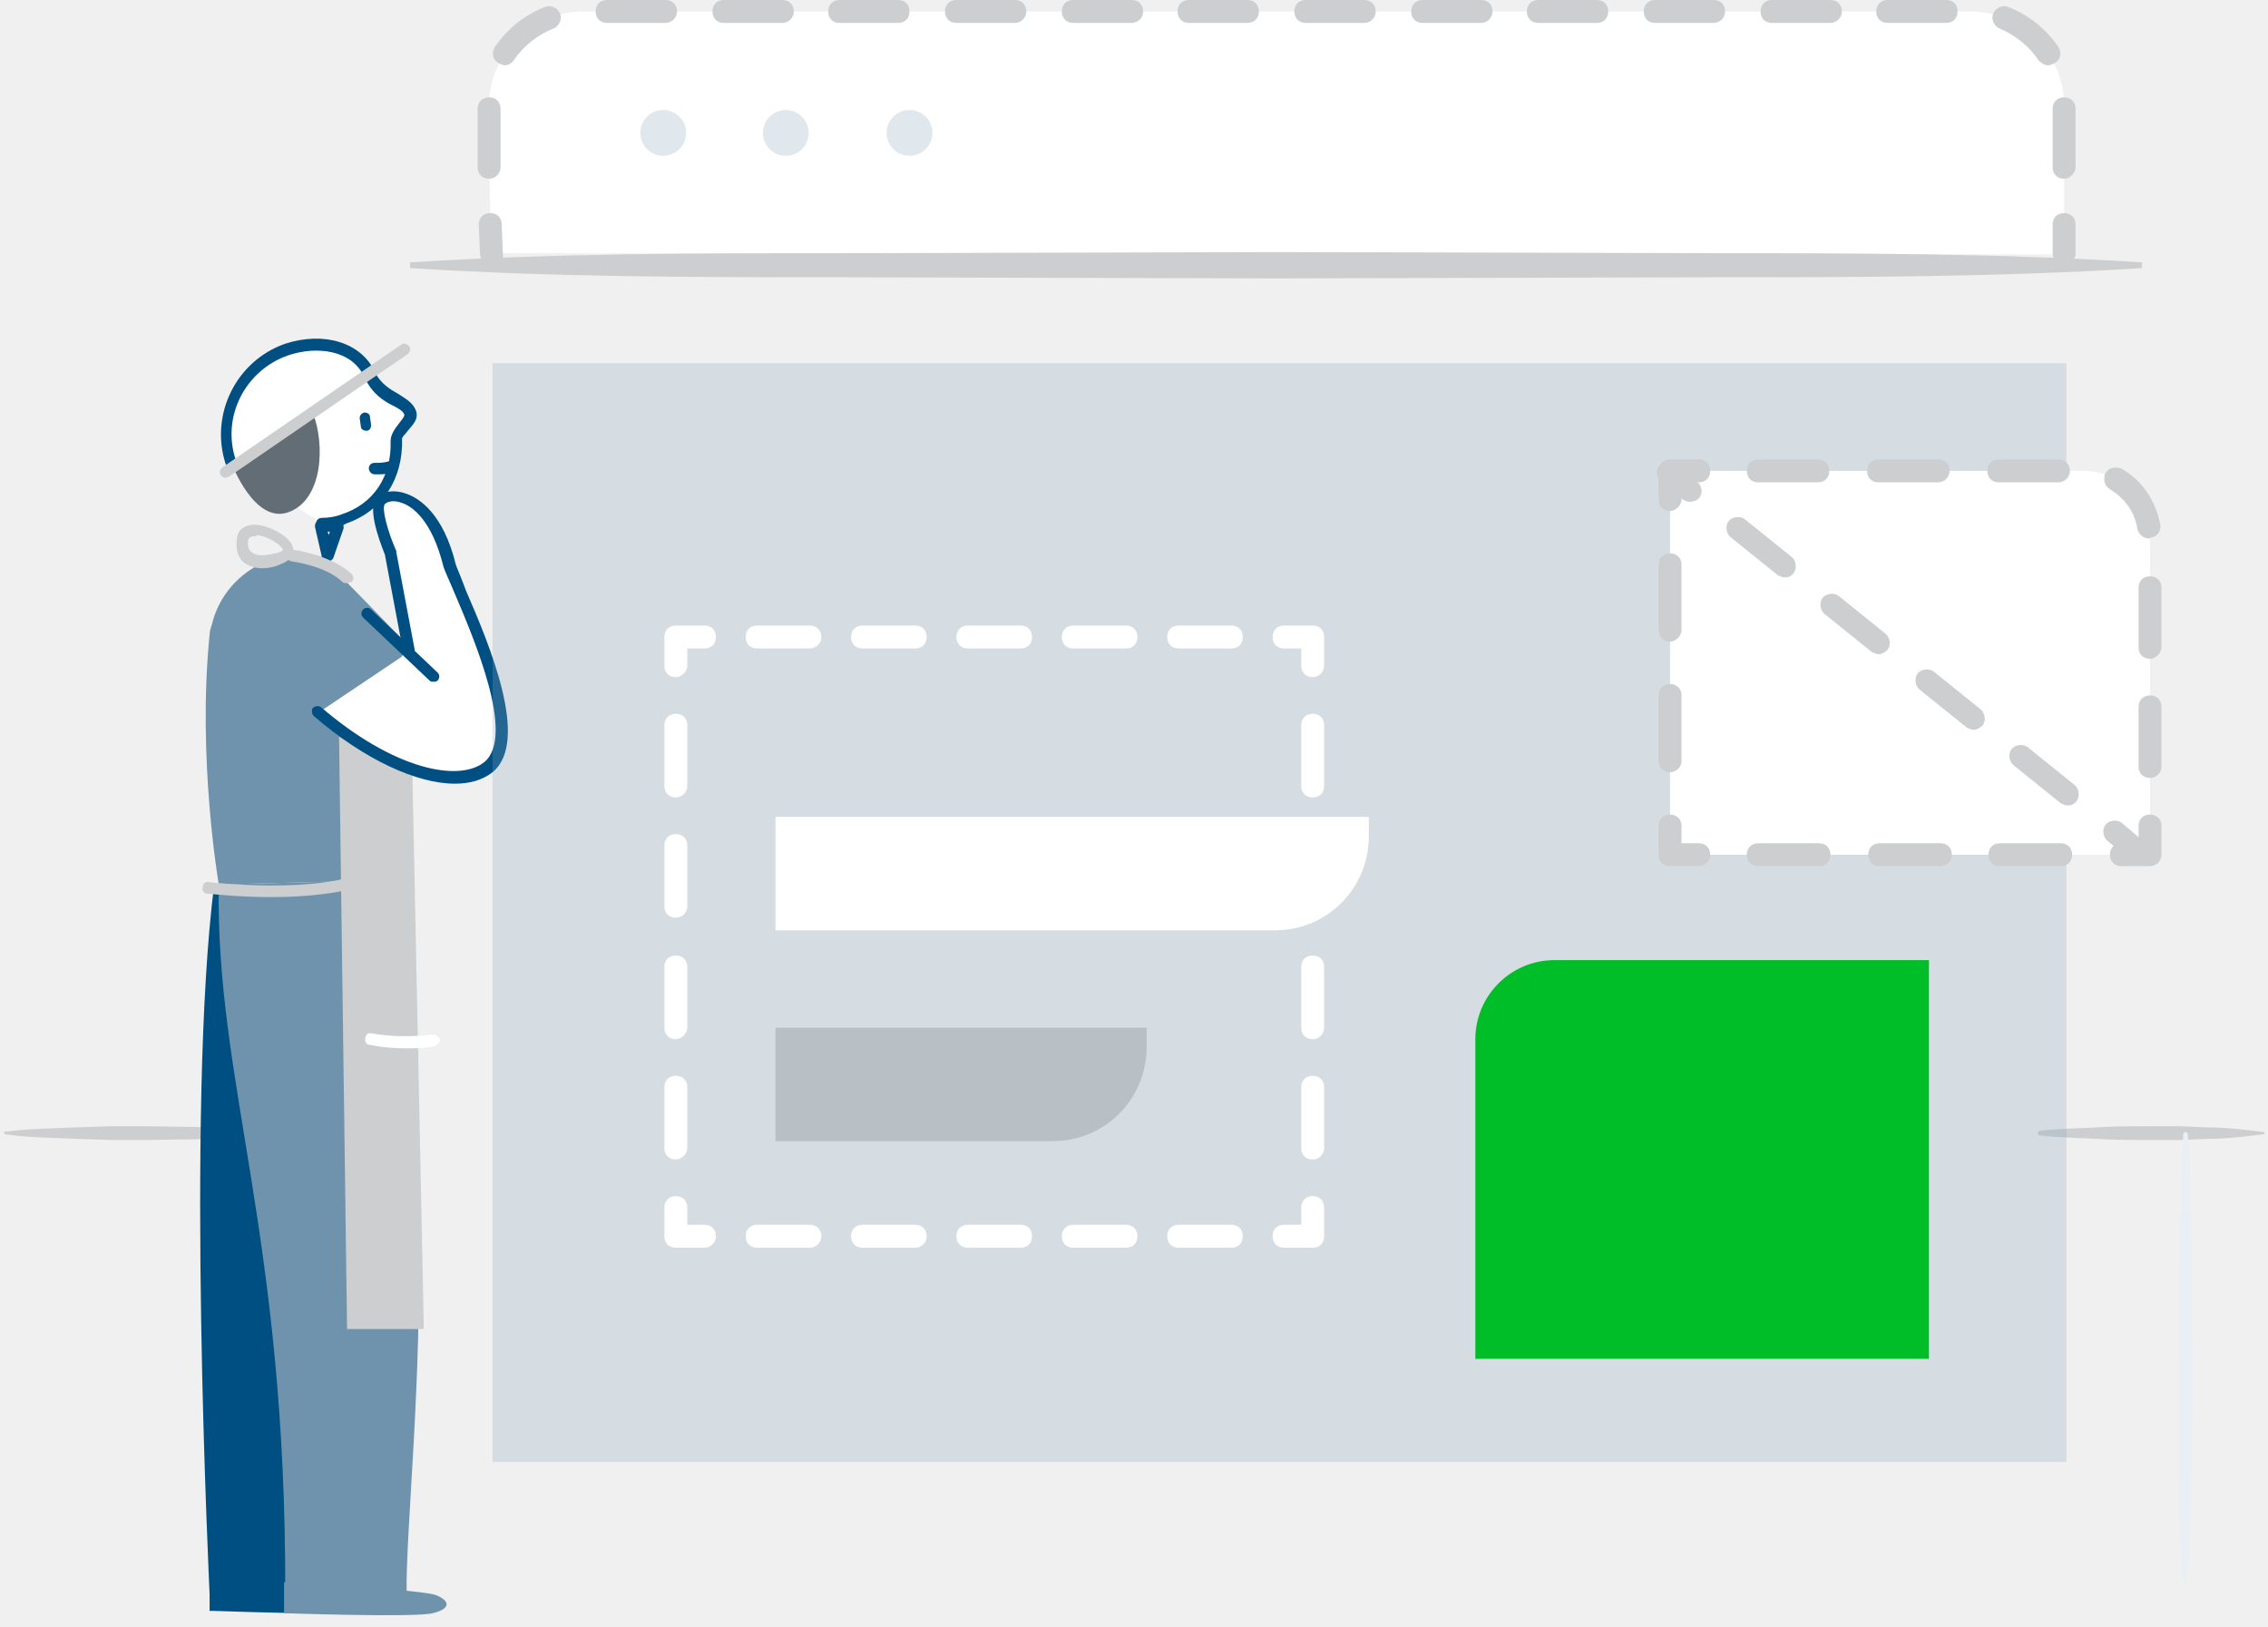
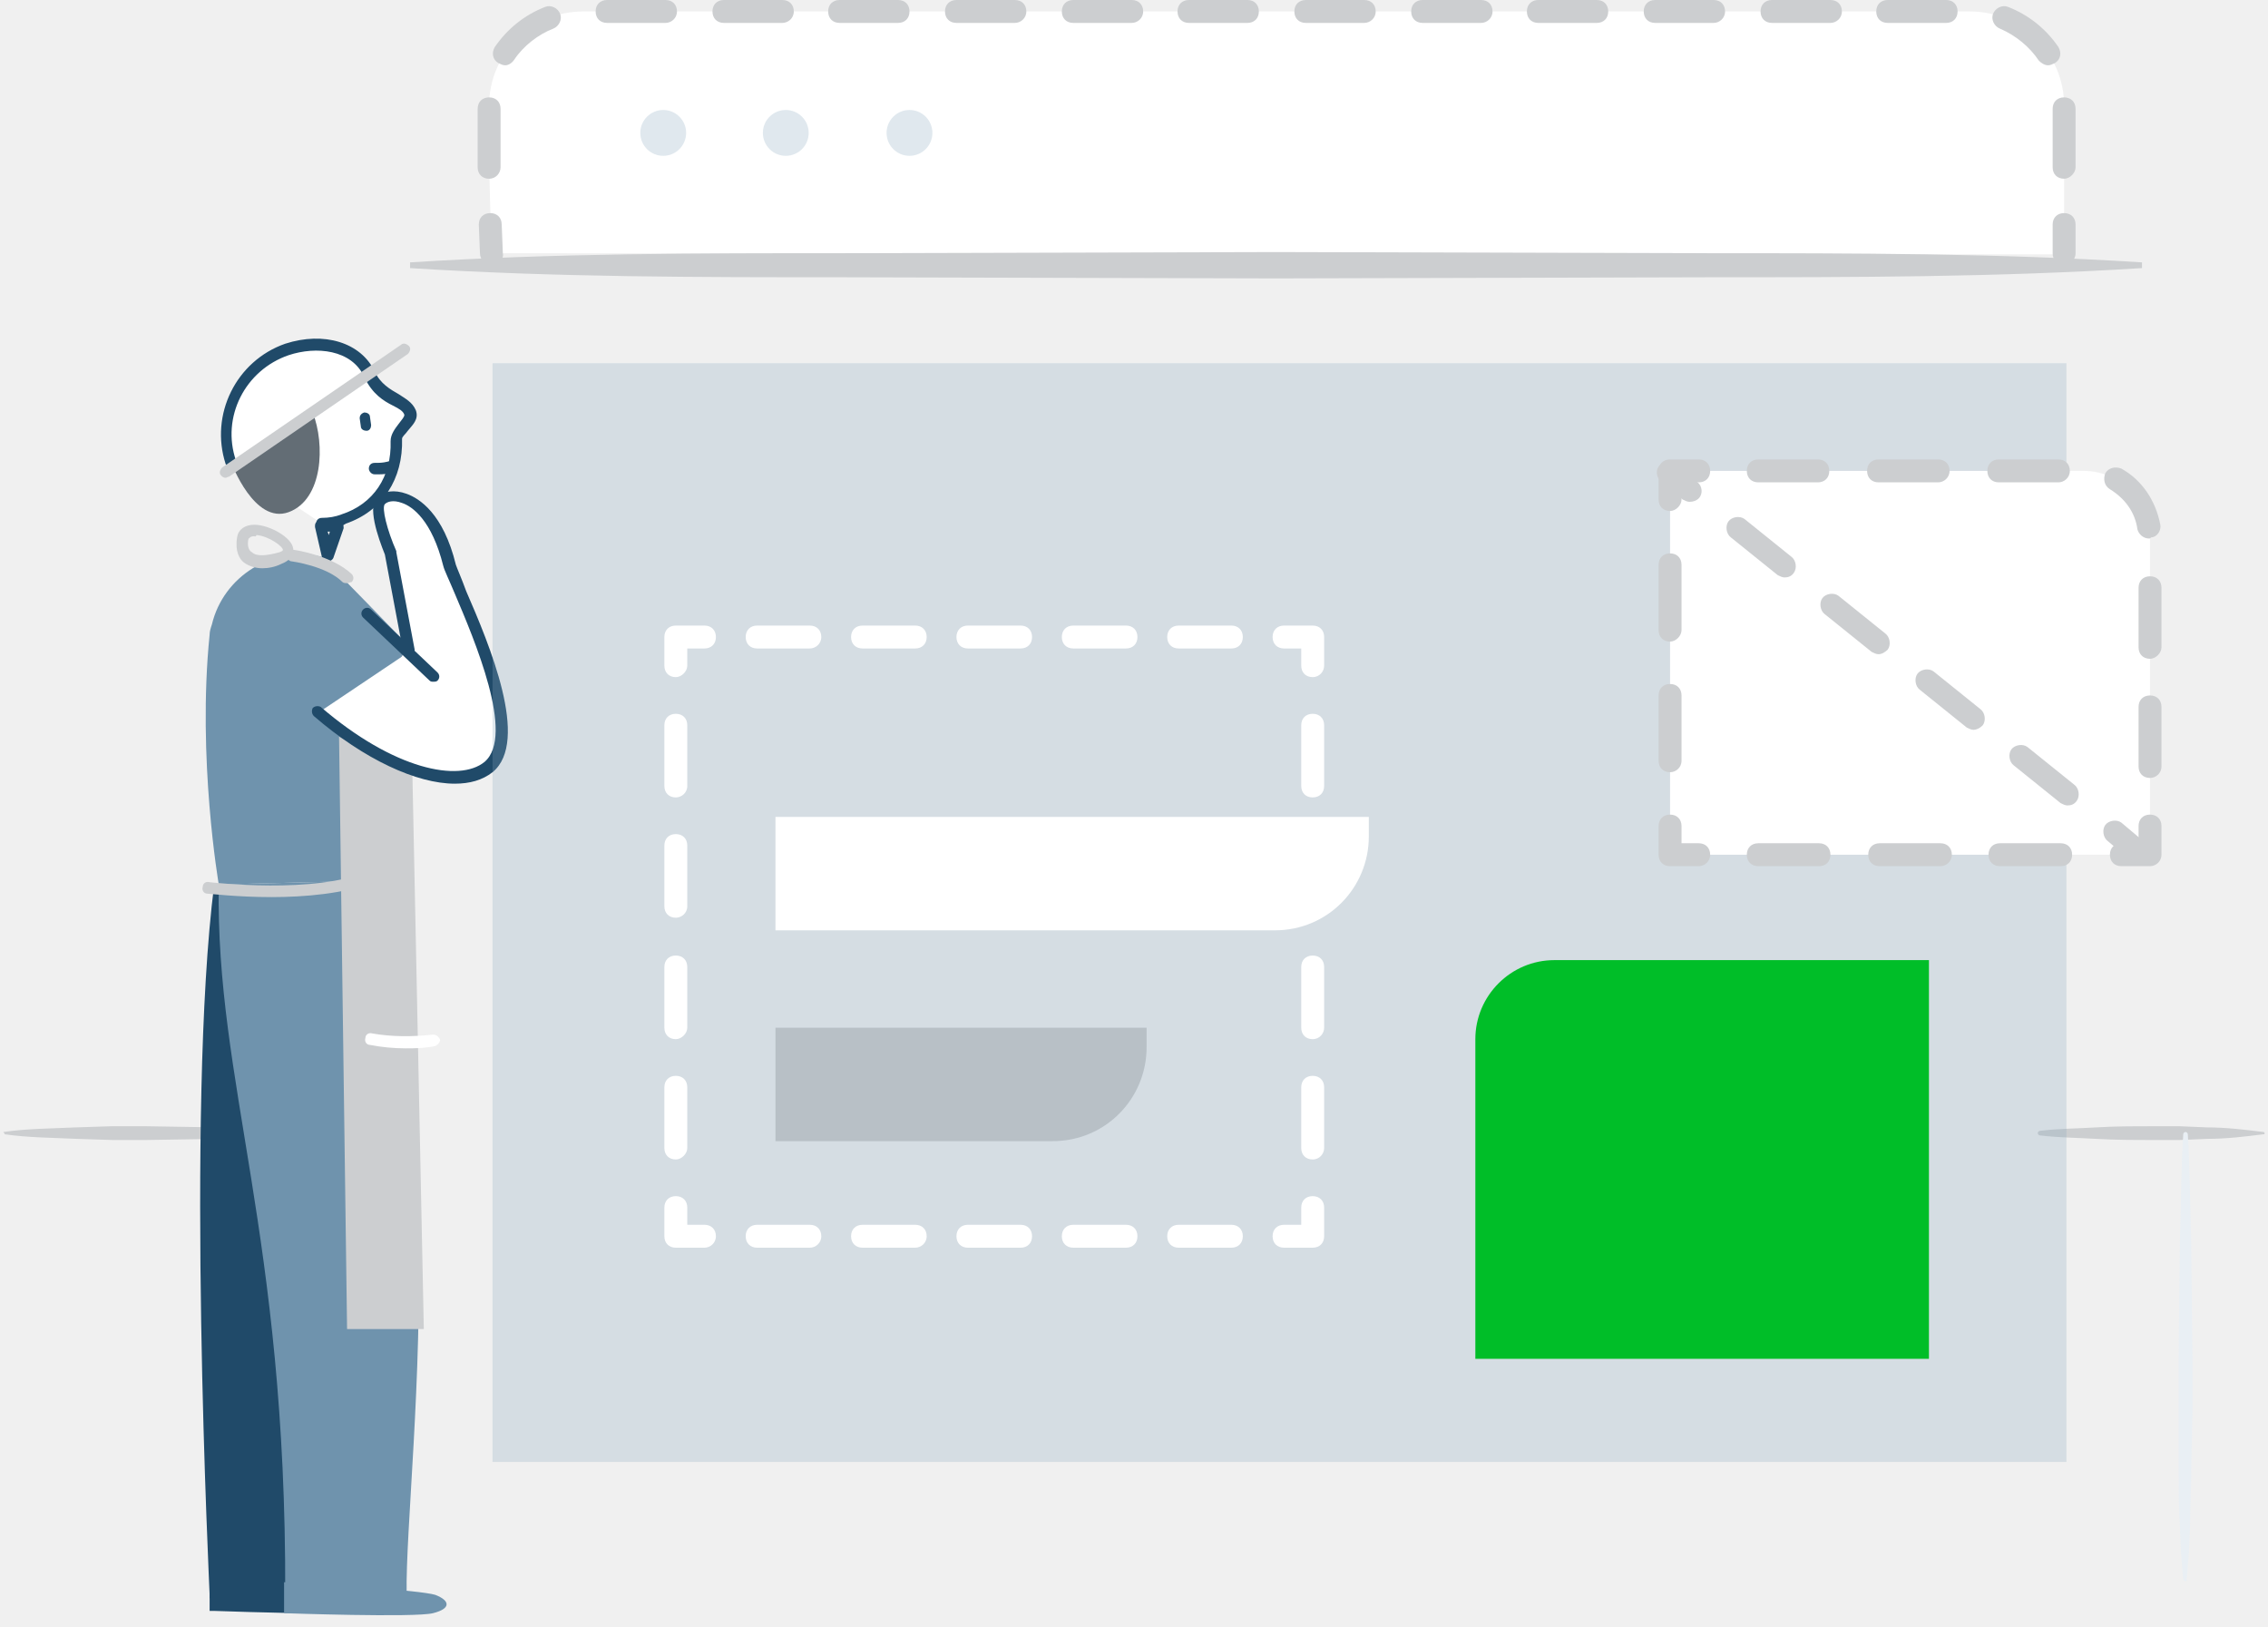
<svg xmlns="http://www.w3.org/2000/svg" id="Layer_1" viewBox="0 0 198 142">
-   <style>.st0{fill:#fff}.st1{fill:none}.st2{fill:#CCCED0}.st3{fill:#e9eff4}.st4{fill:#004f82}.st5{fill:#636D75}.st6{fill:#6F93AD}.st7{fill:#CCCED0}.st8{opacity:.26;enable-background:new}.st9{fill:#86a6bd}.st10{fill:#00be28}</style>
+   <style>.st0{fill:#fff}.st1{fill:none}.st2{fill:#CCCED0}.st3{fill:#e9eff4}.st4{fill:#204A69}.st5{fill:#636D75}.st6{fill:#6F93AD}.st7{fill:#CCCED0}.st8{opacity:.26;enable-background:new}.st9{fill:#86a6bd}.st10{fill:#00be28}</style>
  <path class="st0" d="M177.9 99.1h19.5-19.5z" />
  <g id="Layer_1-2">
    <path class="st1" d="M197.6 98.9h-19.5" />
    <path class="st2" d="M197.6 99c-1.6.2-3.2.4-4.9.4l-2.4.1h-2.4c-1.6 0-3.2 0-4.9-.1s-3.2-.1-4.9-.3c-.1 0-.2-.1-.2-.2s.1-.2.2-.2c1.6-.2 3.3-.2 4.9-.3s3.2-.1 4.9-.1h2.4l2.4.1c1.6 0 3.3.2 4.9.4.1 0 .1.1.1.1 0 .1 0 .1-.1.1z" />
    <path class="st1" d="M190.7 137.9v-39" />
    <path class="st3" d="M190.6 137.9c-.1-.8-.1-1.6-.2-2.4l-.1-2.4c-.1-1.6-.1-3.2-.1-4.9v-9.8l.1-9.7c.1-3.2.1-6.5.3-9.7 0-.1.1-.2.2-.2s.2.1.2.2c.2 3.2.2 6.5.3 9.7l.1 9.7v4.9l-.1 4.9c0 1.6-.1 3.2-.1 4.9l-.1 2.4c-.1.8-.1 1.6-.2 2.4 0 .1 0 .1-.1.1s-.2-.1-.2-.1z" />
    <path class="st2" d="M.3 98.8c2.1-.3 4.2-.3 6.3-.4l3.1-.1h3.1l6.3.1c2.1.1 4.2.1 6.3.3.1 0 .1.1.1.2s0 .2-.1.2c-2.1.2-4.2.2-6.3.3l-6.3.1h-3l-3.1-.1c-2.1-.1-4.2-.1-6.3-.4v-.1c-.1 0-.1-.1-.1-.1z" />
    <path class="st0" d="M28.1 45.7c.7 0 1.3-.1 1.9-.4 3.2-1 4.7-3.8 4.6-6.9 0-.9 1.5-1.5 1.2-2.4-.4-1.2-2.5-1.1-3.5-3.3-1.2-2.5-4.3-3.1-7.2-2.2-4.1 1.4-6.3 5.8-4.9 9.9" />
    <path class="st4" d="M28.1 46.2c-.3 0-.5-.2-.5-.5s.2-.5.5-.5c.6 0 1.2-.1 1.7-.3 2.8-.9 4.4-3.3 4.3-6.4 0-.6.4-1.1.7-1.5s.5-.6.5-.8c-.1-.3-.4-.5-1-.8-.8-.4-1.8-1-2.5-2.5-1.1-2.4-4.2-2.7-6.6-1.9-3.8 1.3-5.9 5.4-4.6 9.2.1.3-.1.5-.3.6-.3.1-.5-.1-.6-.3-1.4-4.3.9-9 5.2-10.5 3.4-1.1 6.6-.1 7.8 2.4.5 1.1 1.4 1.6 2.1 2 .6.4 1.2.7 1.5 1.4.3.8-.3 1.3-.7 1.8-.2.3-.5.5-.5.7.1 3.5-1.7 6.3-4.9 7.4-.6.4-1.3.5-2.1.5z" />
    <path class="st5" d="M27.3 36c1.1 2.8.9 7.6-2.1 8.7s-5-4.3-5-4.3l7.1-4.4z" />
    <path class="st4" d="M19.1 77.2c-2.6 19.7-.4 61.9-.4 61.9h9.6l.8-35.3" />
    <path class="st4" d="M28.7 139.5H18.3v-.3c0-.4-2.1-42.4.4-62l.7.1c-2.4 18.5-.6 57.4-.4 61.5h9l.8-35h.7l-.8 35.7z" />
    <path class="st4" d="M18.7 138.1c2.9.1 11.8.7 13.2 1.1s1.4.7-.2 1c-1.6.4-13 0-13 0v-2.1z" />
    <path class="st4" d="M27.5 140.8c-3.7 0-8.5-.2-8.8-.2h-.4v-2.9h.4c2.6.1 11.8.6 13.3 1.2.8.3 1.3.5 1.2.9 0 .4-.5.6-1.5.8-.5.2-2.2.2-4.2.2zm-8.5-.9c3.4.1 11.3.3 12.5 0 .3-.1.5-.1.6-.2-.1 0-.3-.1-.5-.2-1.2-.4-9.2-1-12.7-1.1v1.5h.1z" />
    <path class="st6" d="M34.9 76.8s1 15 1.6 30.4c.4 12.9-1.1 26.5-1 31.9H24.9c.1-31.5-6.1-44.6-5.8-61.9" />
    <path class="st6" d="M18.3 55.4c-1.1 10.8.8 21.8.8 21.8l15.9-.4-.2-9.8-3.7-2 4.5-8.7-3-3.1-4.5-4.6c-4.3-1-8.6 1.7-9.6 5.9-.1.3-.2.6-.2.9z" />
    <path class="st7" d="M29.6 64.3l.7 51.7H37l-1-48.6-6.4-3.1z" />
    <path class="st0" d="M27.8 62.2c6.2 5.4 12.3 7 14.9 4.8 3.8-3.2-3-15.7-3.4-17.6-1.6-6.4-5.1-6.4-6-5.7-.8.7.8 4.7.8 4.7l1.6 8.5" />
    <path class="st4" d="M39.7 68.4c-3.3 0-7.9-2.1-12.3-5.9-.2-.2-.2-.5-.1-.7.2-.2.5-.2.7-.1 6.4 5.5 12.1 6.6 14.3 4.8 2.7-2.3-.9-10.7-2.6-14.7-.5-1.2-.9-2-1-2.4-1-4-2.7-5.2-3.6-5.5-.8-.3-1.3-.1-1.5.1-.3.3.2 2.3 1 4.1v.1l1.6 8.5c0 .3-.1.5-.4.6-.3 0-.5-.1-.6-.4l-1.6-8.5c-.6-1.5-1.6-4.3-.6-5.1.5-.4 1.4-.6 2.5-.2 1.1.4 3.2 1.7 4.3 6.2.1.3.5 1.2.9 2.3 2 4.6 5.6 13.1 2.3 15.8-.9.7-2 1-3.3 1z" />
    <path class="st4" d="M37.8 59.5c-.1 0-.2 0-.3-.1l-5.8-5.5c-.2-.2-.2-.5 0-.7s.5-.2.7 0l5.8 5.5c.2.2.2.5 0 .7-.1.1-.2.1-.4.1z" />
    <path class="st6" d="M24.9 138.1c2.9.1 11.8.7 13.1 1.1 1.3.5 1.4 1.2-.2 1.6-1.6.4-13 0-13 0v-2.7h.1z" />
    <path class="st4" d="M28.6 49c-.2 0-.4-.2-.5-.4l-.6-2.6c0-.2 0-.3.1-.4.1-.1.3-.2.4-.2l1.5.1c.2 0 .3.1.4.2s.1.3.1.4l-.9 2.6c-.1.2-.3.3-.5.3zm0-2.6l.1.3.1-.3h-.2z" />
    <path class="st7" d="M23.7 78.3c-3 0-5.4-.3-5.6-.3-.3 0-.5-.3-.4-.6 0-.3.3-.5.6-.4.1 0 9.3 1.1 13.9-1 .3-.1.5 0 .7.3.1.3 0 .5-.3.7-2.5 1-6 1.3-8.9 1.3z" />
    <path class="st0" d="M35.4 91.5c-1 0-2.1-.1-3.1-.3-.3 0-.5-.3-.4-.6 0-.3.3-.5.6-.4 1.7.3 3.5.3 5.3.1.3 0 .5.2.6.4s-.2.5-.4.6c-1 .2-1.8.2-2.6.2z" />
    <path class="st7" d="M22.9 49.6c-.6 0-1.2-.2-1.6-.5s-.8-1-.6-2.2c.1-.7.7-1.1 1.5-1.1 1.3 0 3.3 1.1 3.4 2.1 0 .3 0 .9-1 1.3-.6.3-1.2.4-1.7.4zm-.7-2.8c-.4 0-.4.2-.5.2-.1.4-.1 1 .3 1.2.4.4 1.3.3 2.4 0 .3-.1.3-.2.3-.2 0-.3-1.2-1.2-2.3-1.3-.1.2-.2.1-.2.1z" />
    <path class="st7" d="M30.3 50.9c-.1 0-.3 0-.4-.1-1.4-1.4-4.4-1.8-4.4-1.8-.3 0-.5-.3-.4-.6 0-.3.3-.5.6-.4.1 0 3.3.5 5 2.1.2.2.2.5 0 .7-.1 0-.3.1-.4.1zm-10.6-9.2c-.2 0-.3-.1-.4-.2-.2-.2-.1-.5.1-.7L35 30.1c.2-.2.5-.1.7.1s.1.5-.1.7L20 41.6c-.1 0-.2.1-.3.1z" />
    <path class="st4" d="M33 41.4h-.3c-.3 0-.5-.3-.5-.5 0-.3.2-.5.5-.5.4 0 .7 0 1.1-.1.3-.1.5 0 .6.3s0 .5-.3.6c-.3.2-.7.2-1.1.2zM31.8 36c.2 0 .5.1.5.4l.1.7c0 .2-.1.5-.4.5-.2 0-.5-.1-.5-.4l-.1-.7c0-.2.1-.4.4-.5z" />
    <path class="st0" d="M42.9 22.1l-.2-7.8V9.2c0-4.5 3.7-8.2 8.2-8.2H172c4.5 0 8.2 3.7 8.2 8.2v13" />
    <path class="st2" d="M42.9 23.1c-.5 0-1-.4-1-1l-.1-2.5c0-.6.4-1 1-1s1 .4 1 1l.1 2.5c.1.6-.4 1-1 1 .1 0 .1 0 0 0zm137.3-7.5c-.6 0-1-.4-1-1V9.5c0-.6.4-1 1-1s1 .4 1 1v5.1c0 .5-.5 1-1 1zm-137.5 0c-.6 0-1-.4-1-1V9.5c0-.6.4-1 1-1s1 .4 1 1v5.1c0 .5-.4 1-1 1zm136.1-9.9c-.3 0-.6-.2-.8-.4-.8-1.2-2-2.2-3.4-2.8-.5-.2-.8-.8-.6-1.3s.8-.8 1.3-.6c1.8.7 3.3 1.9 4.4 3.5.3.5.2 1.1-.3 1.4-.2.1-.4.2-.6.2zm-134.7 0c-.2 0-.4-.1-.6-.2-.5-.3-.6-.9-.3-1.4 1.1-1.6 2.6-2.8 4.4-3.5.5-.2 1.1.1 1.3.6s-.1 1.1-.6 1.3C47 3 45.7 4 44.9 5.2c-.2.3-.5.5-.8.5zM169.9 2h-5.1c-.6 0-1-.4-1-1s.4-1 1-1h5.1c.6 0 1 .4 1 1s-.4 1-1 1zm-10.1 0h-5.1c-.6 0-1-.4-1-1s.4-1 1-1h5.1c.6 0 1 .4 1 1s-.5 1-1 1zm-10.2 0h-5.1c-.6 0-1-.4-1-1s.4-1 1-1h5.1c.6 0 1 .4 1 1s-.5 1-1 1zm-10.2 0h-5.1c-.6 0-1-.4-1-1s.4-1 1-1h5.1c.6 0 1 .4 1 1s-.4 1-1 1zm-10.1 0h-5.1c-.6 0-1-.4-1-1s.4-1 1-1h5.1c.6 0 1 .4 1 1s-.5 1-1 1zm-10.2 0H114c-.6 0-1-.4-1-1s.4-1 1-1h5.1c.6 0 1 .4 1 1s-.5 1-1 1zm-10.2 0h-5.1c-.6 0-1-.4-1-1s.4-1 1-1h5.1c.6 0 1 .4 1 1s-.4 1-1 1zM98.8 2h-5.1c-.6 0-1-.4-1-1s.4-1 1-1h5.1c.6 0 1 .4 1 1s-.5 1-1 1zM88.6 2h-5.1c-.6 0-1-.4-1-1s.4-1 1-1h5.1c.6 0 1 .4 1 1s-.5 1-1 1zM78.4 2h-5.1c-.6 0-1-.4-1-1s.4-1 1-1h5.1c.6 0 1 .4 1 1s-.4 1-1 1zM68.3 2h-5.1c-.6 0-1-.4-1-1s.4-1 1-1h5.1c.6 0 1 .4 1 1s-.5 1-1 1zM58.1 2H53c-.6 0-1-.4-1-1s.4-1 1-1h5.1c.6 0 1 .4 1 1s-.5 1-1 1zm122.1 21.1c-.6 0-1-.4-1-1v-2.5c0-.6.4-1 1-1s1 .4 1 1v2.5c0 .6-.5 1-1 1z" />
    <path class="st1" d="M187 23.1H35.9" />
    <path class="st2" d="M187 23.4c-6.3.4-12.6.6-18.9.7-6.3.1-12.6.1-18.9.1l-37.8.1-37.8-.1c-6.3 0-12.6 0-18.9-.1s-12.6-.3-18.9-.7v-.5c6.3-.4 12.6-.6 18.9-.7s12.6-.1 18.9-.1l37.8-.1 37.8.1c6.3 0 12.6 0 18.9.1 6.3.1 12.6.3 18.9.7v.5z" />
    <g class="st8">
      <path class="st9" d="M43 127.6V31.7h137.4v95.9H43z" />
    </g>
    <path class="st0" d="M114.6 108.9h-2.5c-.6 0-1-.4-1-1s.4-1 1-1h1.5v-1.5c0-.6.4-1 1-1s1 .4 1 1v2.5c0 .6-.4 1-1 1zm-7.1 0h-4.6c-.6 0-1-.4-1-1s.4-1 1-1h4.6c.6 0 1 .4 1 1s-.4 1-1 1zm-9.2 0h-4.6c-.6 0-1-.4-1-1s.4-1 1-1h4.6c.6 0 1 .4 1 1s-.4 1-1 1zm-9.2 0h-4.6c-.6 0-1-.4-1-1s.4-1 1-1h4.6c.6 0 1 .4 1 1s-.4 1-1 1zm-9.2 0h-4.6c-.6 0-1-.4-1-1s.4-1 1-1h4.6c.6 0 1 .4 1 1s-.5 1-1 1zm-9.2 0h-4.6c-.6 0-1-.4-1-1s.4-1 1-1h4.6c.6 0 1 .4 1 1s-.5 1-1 1zm-9.2 0H59c-.6 0-1-.4-1-1v-2.5c0-.6.4-1 1-1s1 .4 1 1v1.5h1.5c.6 0 1 .4 1 1s-.5 1-1 1zm-2.5-7.7c-.6 0-1-.4-1-1v-5.3c0-.6.4-1 1-1s1 .4 1 1v5.3c0 .5-.5 1-1 1zm0-10.5c-.6 0-1-.4-1-1v-5.3c0-.6.4-1 1-1s1 .4 1 1v5.3c0 .5-.5 1-1 1zm0-10.6c-.6 0-1-.4-1-1v-5.3c0-.6.4-1 1-1s1 .4 1 1v5.3c0 .6-.5 1-1 1zm0-10.5c-.6 0-1-.4-1-1v-5.3c0-.6.4-1 1-1s1 .4 1 1v5.3c0 .6-.5 1-1 1zm0-10.5c-.6 0-1-.4-1-1v-2.5c0-.6.4-1 1-1h2.5c.6 0 1 .4 1 1s-.4 1-1 1H60v1.5c0 .5-.5 1-1 1zm48.5-2.5h-4.6c-.6 0-1-.4-1-1s.4-1 1-1h4.6c.6 0 1 .4 1 1s-.4 1-1 1zm-9.2 0h-4.6c-.6 0-1-.4-1-1s.4-1 1-1h4.6c.6 0 1 .4 1 1s-.4 1-1 1zm-9.2 0h-4.6c-.6 0-1-.4-1-1s.4-1 1-1h4.6c.6 0 1 .4 1 1s-.4 1-1 1zm-9.2 0h-4.6c-.6 0-1-.4-1-1s.4-1 1-1h4.6c.6 0 1 .4 1 1s-.4 1-1 1zm-9.2 0h-4.6c-.6 0-1-.4-1-1s.4-1 1-1h4.6c.6 0 1 .4 1 1s-.5 1-1 1zm43.9 2.5c-.6 0-1-.4-1-1v-1.5h-1.5c-.6 0-1-.4-1-1s.4-1 1-1h2.5c.6 0 1 .4 1 1v2.5c0 .5-.4 1-1 1zm0 42.1c-.6 0-1-.4-1-1v-5.3c0-.6.4-1 1-1s1 .4 1 1v5.3c0 .5-.4 1-1 1zm0-10.5c-.6 0-1-.4-1-1v-5.3c0-.6.4-1 1-1s1 .4 1 1v5.3c0 .5-.4 1-1 1zm0-10.6c-.6 0-1-.4-1-1v-5.3c0-.6.4-1 1-1s1 .4 1 1v5.3c0 .6-.4 1-1 1zm0-10.5c-.6 0-1-.4-1-1v-5.3c0-.6.4-1 1-1s1 .4 1 1v5.3c0 .6-.4 1-1 1z" />
    <path class="st0" d="M67.7 71.3h51.8V73c0 4.5-3.6 8.2-8.2 8.2H67.7v-9.9z" />
    <g class="st8">
      <path class="st5" d="M67.7 89.7h32.4v1.7c0 4.5-3.6 8.2-8.2 8.2H67.7v-9.9z" />
    </g>
    <path class="st10" d="M135.7 83.8h32.7v34.8h-39.6V90.7c0-3.8 3.1-6.9 6.9-6.9z" />
    <path class="st0" d="M187.7 74.6h-41.9V41.1h36.1c3.2 0 5.8 2.6 5.8 5.8v27.7z" />
    <path class="st2" d="M187.7 75.6h-2.5c-.6 0-1-.4-1-1s.4-1 1-1h1.5v-1.5c0-.6.4-1 1-1s1 .4 1 1v2.5c0 .6-.5 1-1 1zm-7.8 0h-5.3c-.6 0-1-.4-1-1s.4-1 1-1h5.3c.6 0 1 .4 1 1s-.4 1-1 1zm-10.5 0h-5.3c-.6 0-1-.4-1-1s.4-1 1-1h5.3c.6 0 1 .4 1 1s-.5 1-1 1zm-10.6 0h-5.3c-.6 0-1-.4-1-1s.4-1 1-1h5.3c.6 0 1 .4 1 1s-.4 1-1 1zm-10.5 0h-2.5c-.6 0-1-.4-1-1v-2.5c0-.6.4-1 1-1s1 .4 1 1v1.5h1.5c.6 0 1 .4 1 1s-.5 1-1 1zm-2.5-8.2c-.6 0-1-.4-1-1v-5.7c0-.6.4-1 1-1s1 .4 1 1v5.7c0 .6-.5 1-1 1zm0-11.4c-.6 0-1-.4-1-1v-5.7c0-.6.4-1 1-1s1 .4 1 1V55c0 .5-.5 1-1 1zm0-11.4c-.6 0-1-.4-1-1v-2.5c0-.6.4-1 1-1h2.5c.6 0 1 .4 1 1s-.4 1-1 1h-1.5v1.5c0 .5-.5 1-1 1zm41.9 23.3c-.6 0-1-.4-1-1v-5.2c0-.6.4-1 1-1s1 .4 1 1v5.2c0 .6-.5 1-1 1zm0-10.4c-.6 0-1-.4-1-1v-5.2c0-.6.4-1 1-1s1 .4 1 1v5.2c0 .5-.5 1-1 1zm-.1-10.5c-.5 0-.9-.4-1-.8-.2-1.5-1.1-2.7-2.4-3.5-.5-.3-.6-.9-.4-1.4.3-.5.9-.6 1.4-.4 1.8 1 3 2.8 3.4 4.9.1.5-.3 1.1-.8 1.1-.1.1-.1.1-.2.1zm-7.9-4.9h-5.2c-.6 0-1-.4-1-1s.4-1 1-1h5.2c.6 0 1 .4 1 1s-.5 1-1 1zm-10.5 0H164c-.6 0-1-.4-1-1s.4-1 1-1h5.2c.6 0 1 .4 1 1s-.5 1-1 1zm-10.5 0h-5.2c-.6 0-1-.4-1-1s.4-1 1-1h5.2c.6 0 1 .4 1 1s-.4 1-1 1z" />
    <path class="st1" d="M145.6 41.2l40.9 33" />
    <path class="st2" d="M147.5 43.8c-.2 0-.4-.1-.6-.2L145 42c-.4-.3-.5-1-.1-1.4.3-.4 1-.5 1.4-.1l1.9 1.6c.4.3.5 1 .1 1.4-.2.2-.5.3-.8.3zm33 26.5c-.2 0-.4-.1-.6-.2l-4.1-3.3c-.4-.3-.5-1-.2-1.4s1-.5 1.4-.2l4.1 3.3c.4.3.5 1 .2 1.4-.2.3-.5.4-.8.4zm-8.2-6.6c-.2 0-.4-.1-.6-.2l-4.1-3.3c-.4-.3-.5-1-.2-1.4s1-.5 1.4-.2l4.1 3.3c.4.3.5 1 .2 1.4-.3.3-.6.4-.8.4zm-8.3-6.6c-.2 0-.4-.1-.6-.2l-4.1-3.3c-.4-.3-.5-1-.2-1.4s1-.5 1.4-.2l4.1 3.3c.4.3.5 1 .2 1.4-.2.2-.5.4-.8.4zm-8.2-6.7c-.2 0-.4-.1-.6-.2l-4.1-3.3c-.4-.3-.5-1-.2-1.4s1-.5 1.4-.2l4.1 3.3c.4.3.5 1 .2 1.4-.2.3-.5.4-.8.4zM186.5 75.2c-.2 0-.4-.1-.6-.2l-1.9-1.6c-.4-.3-.5-1-.2-1.4s1-.5 1.4-.2l1.9 1.6c.4.3.5 1 .2 1.4-.2.3-.5.4-.8.4z" />
    <g class="st8">
      <circle class="st9" cx="57.9" cy="11.6" r="2" />
    </g>
    <g class="st8">
      <circle class="st9" cx="68.6" cy="11.6" r="2" />
    </g>
    <g class="st8">
      <circle class="st9" cx="79.4" cy="11.6" r="2" />
    </g>
  </g>
</svg>
